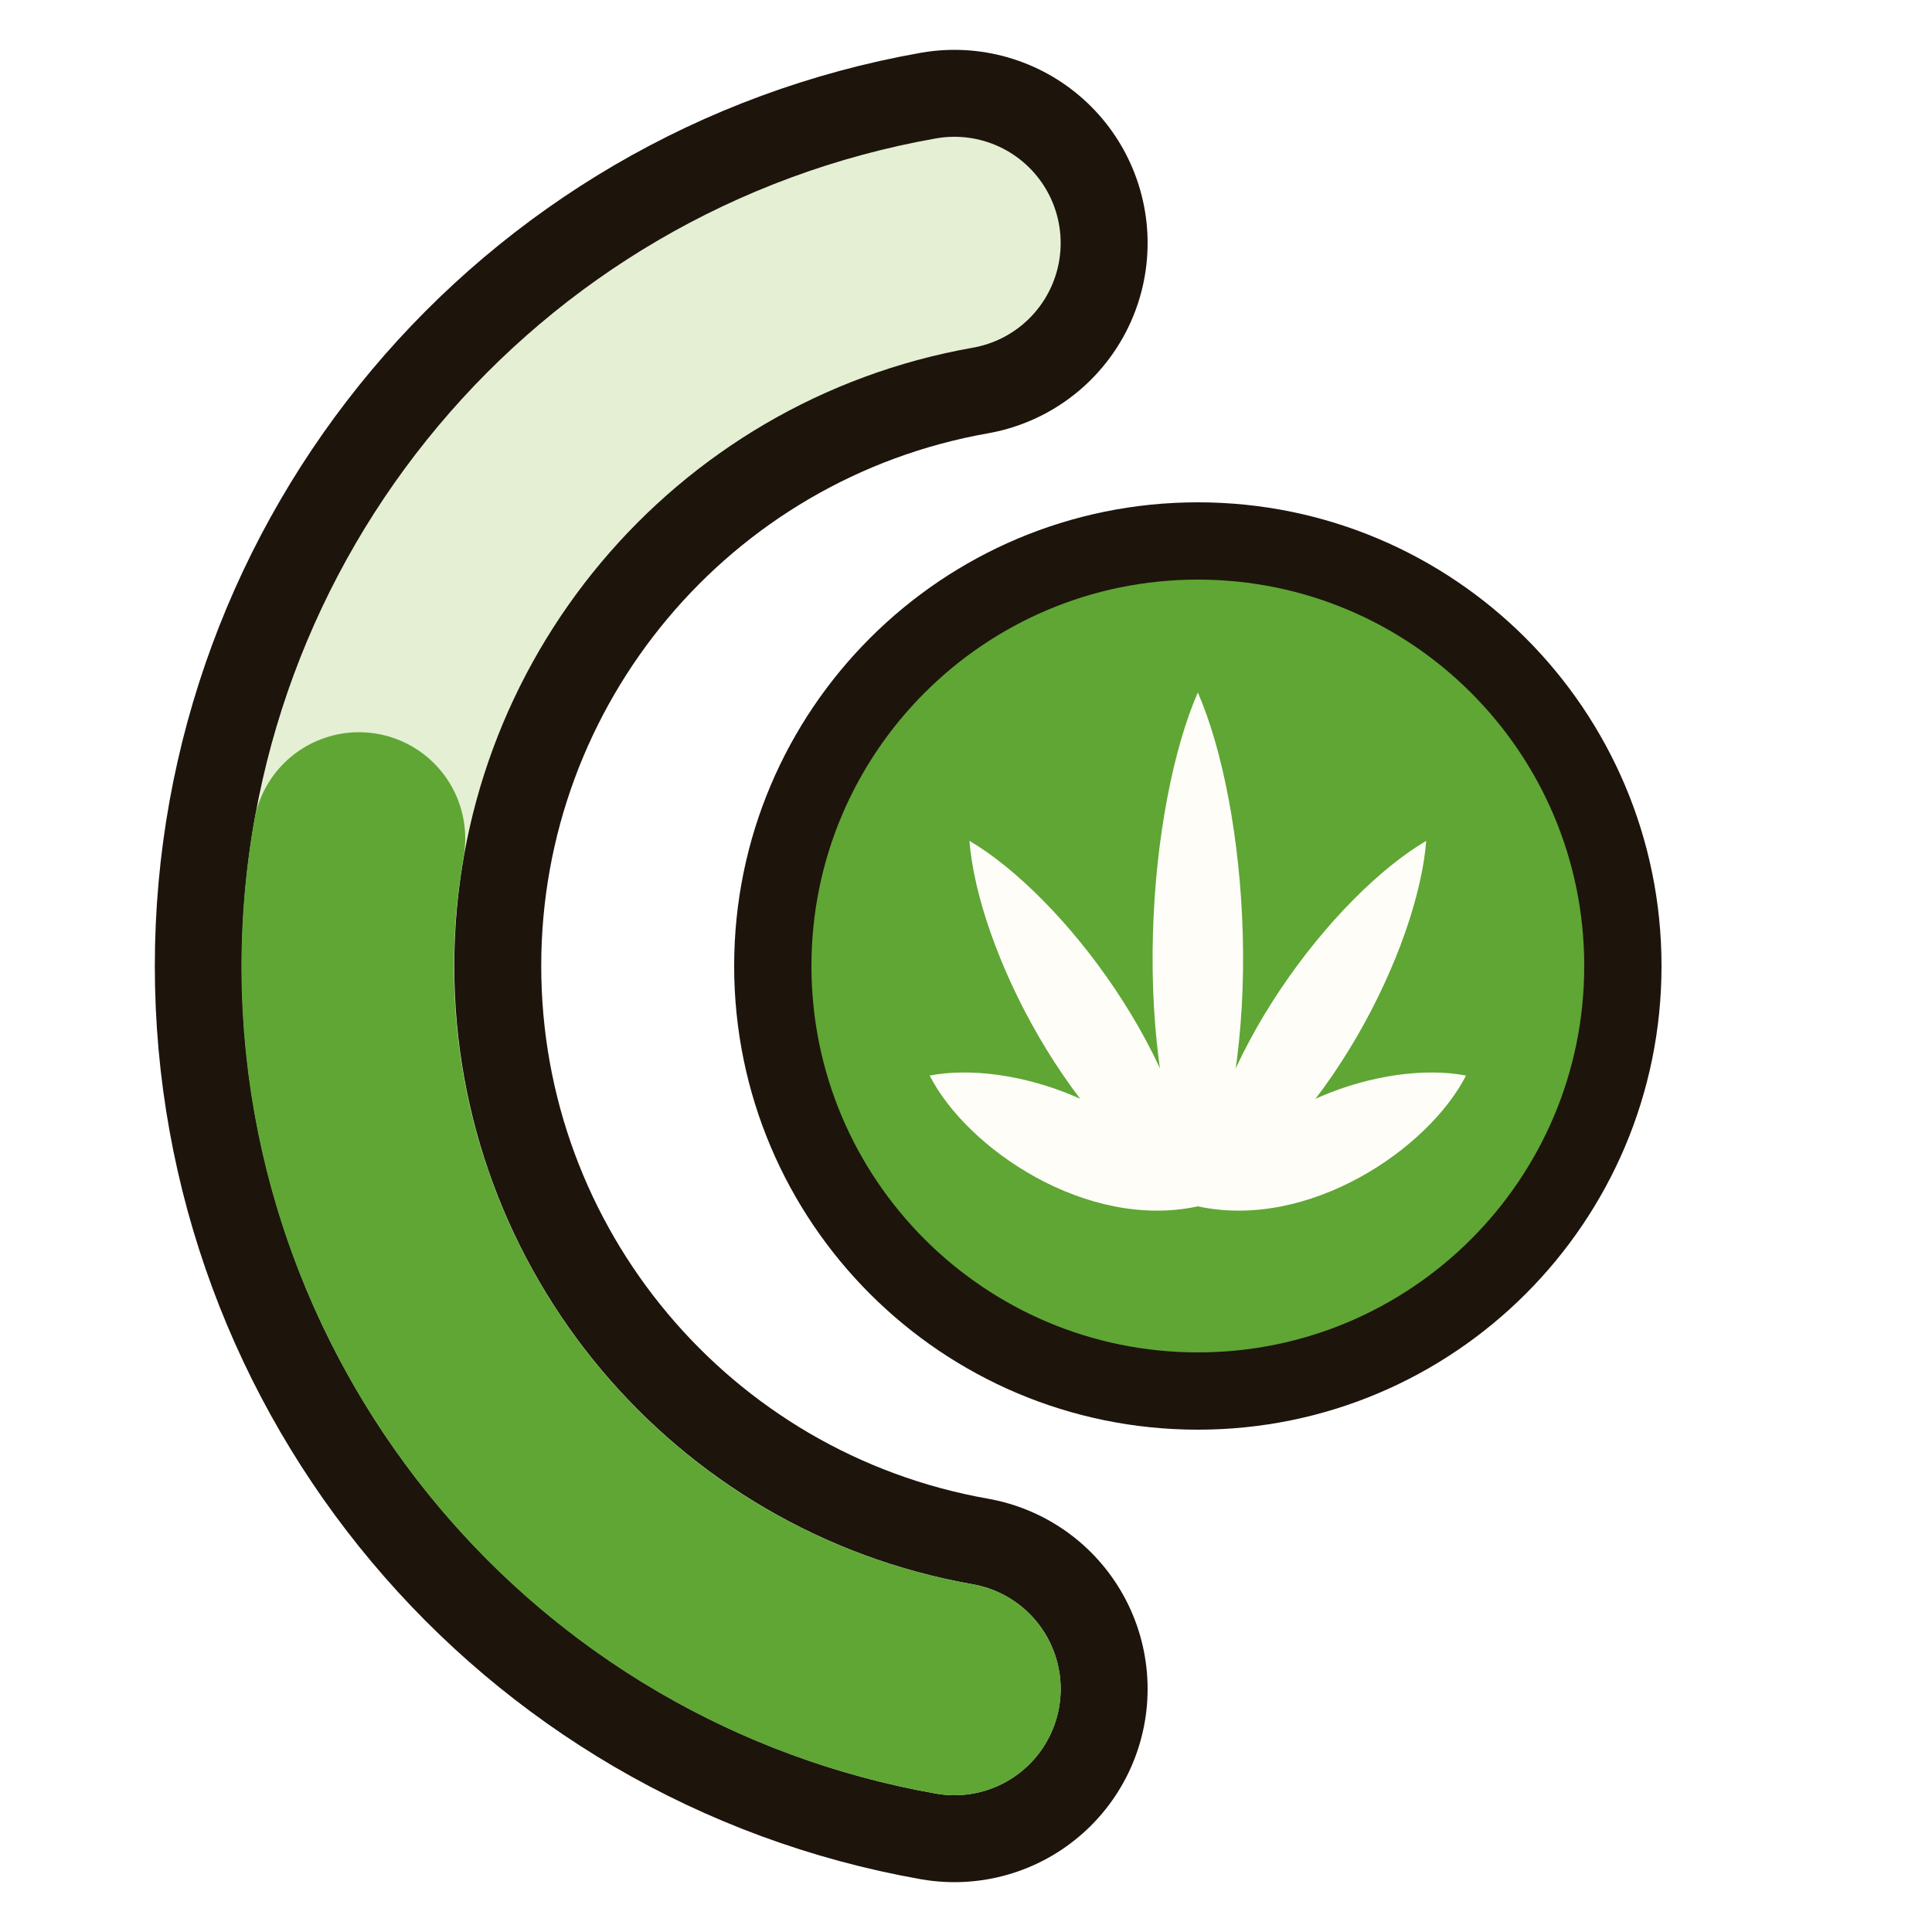
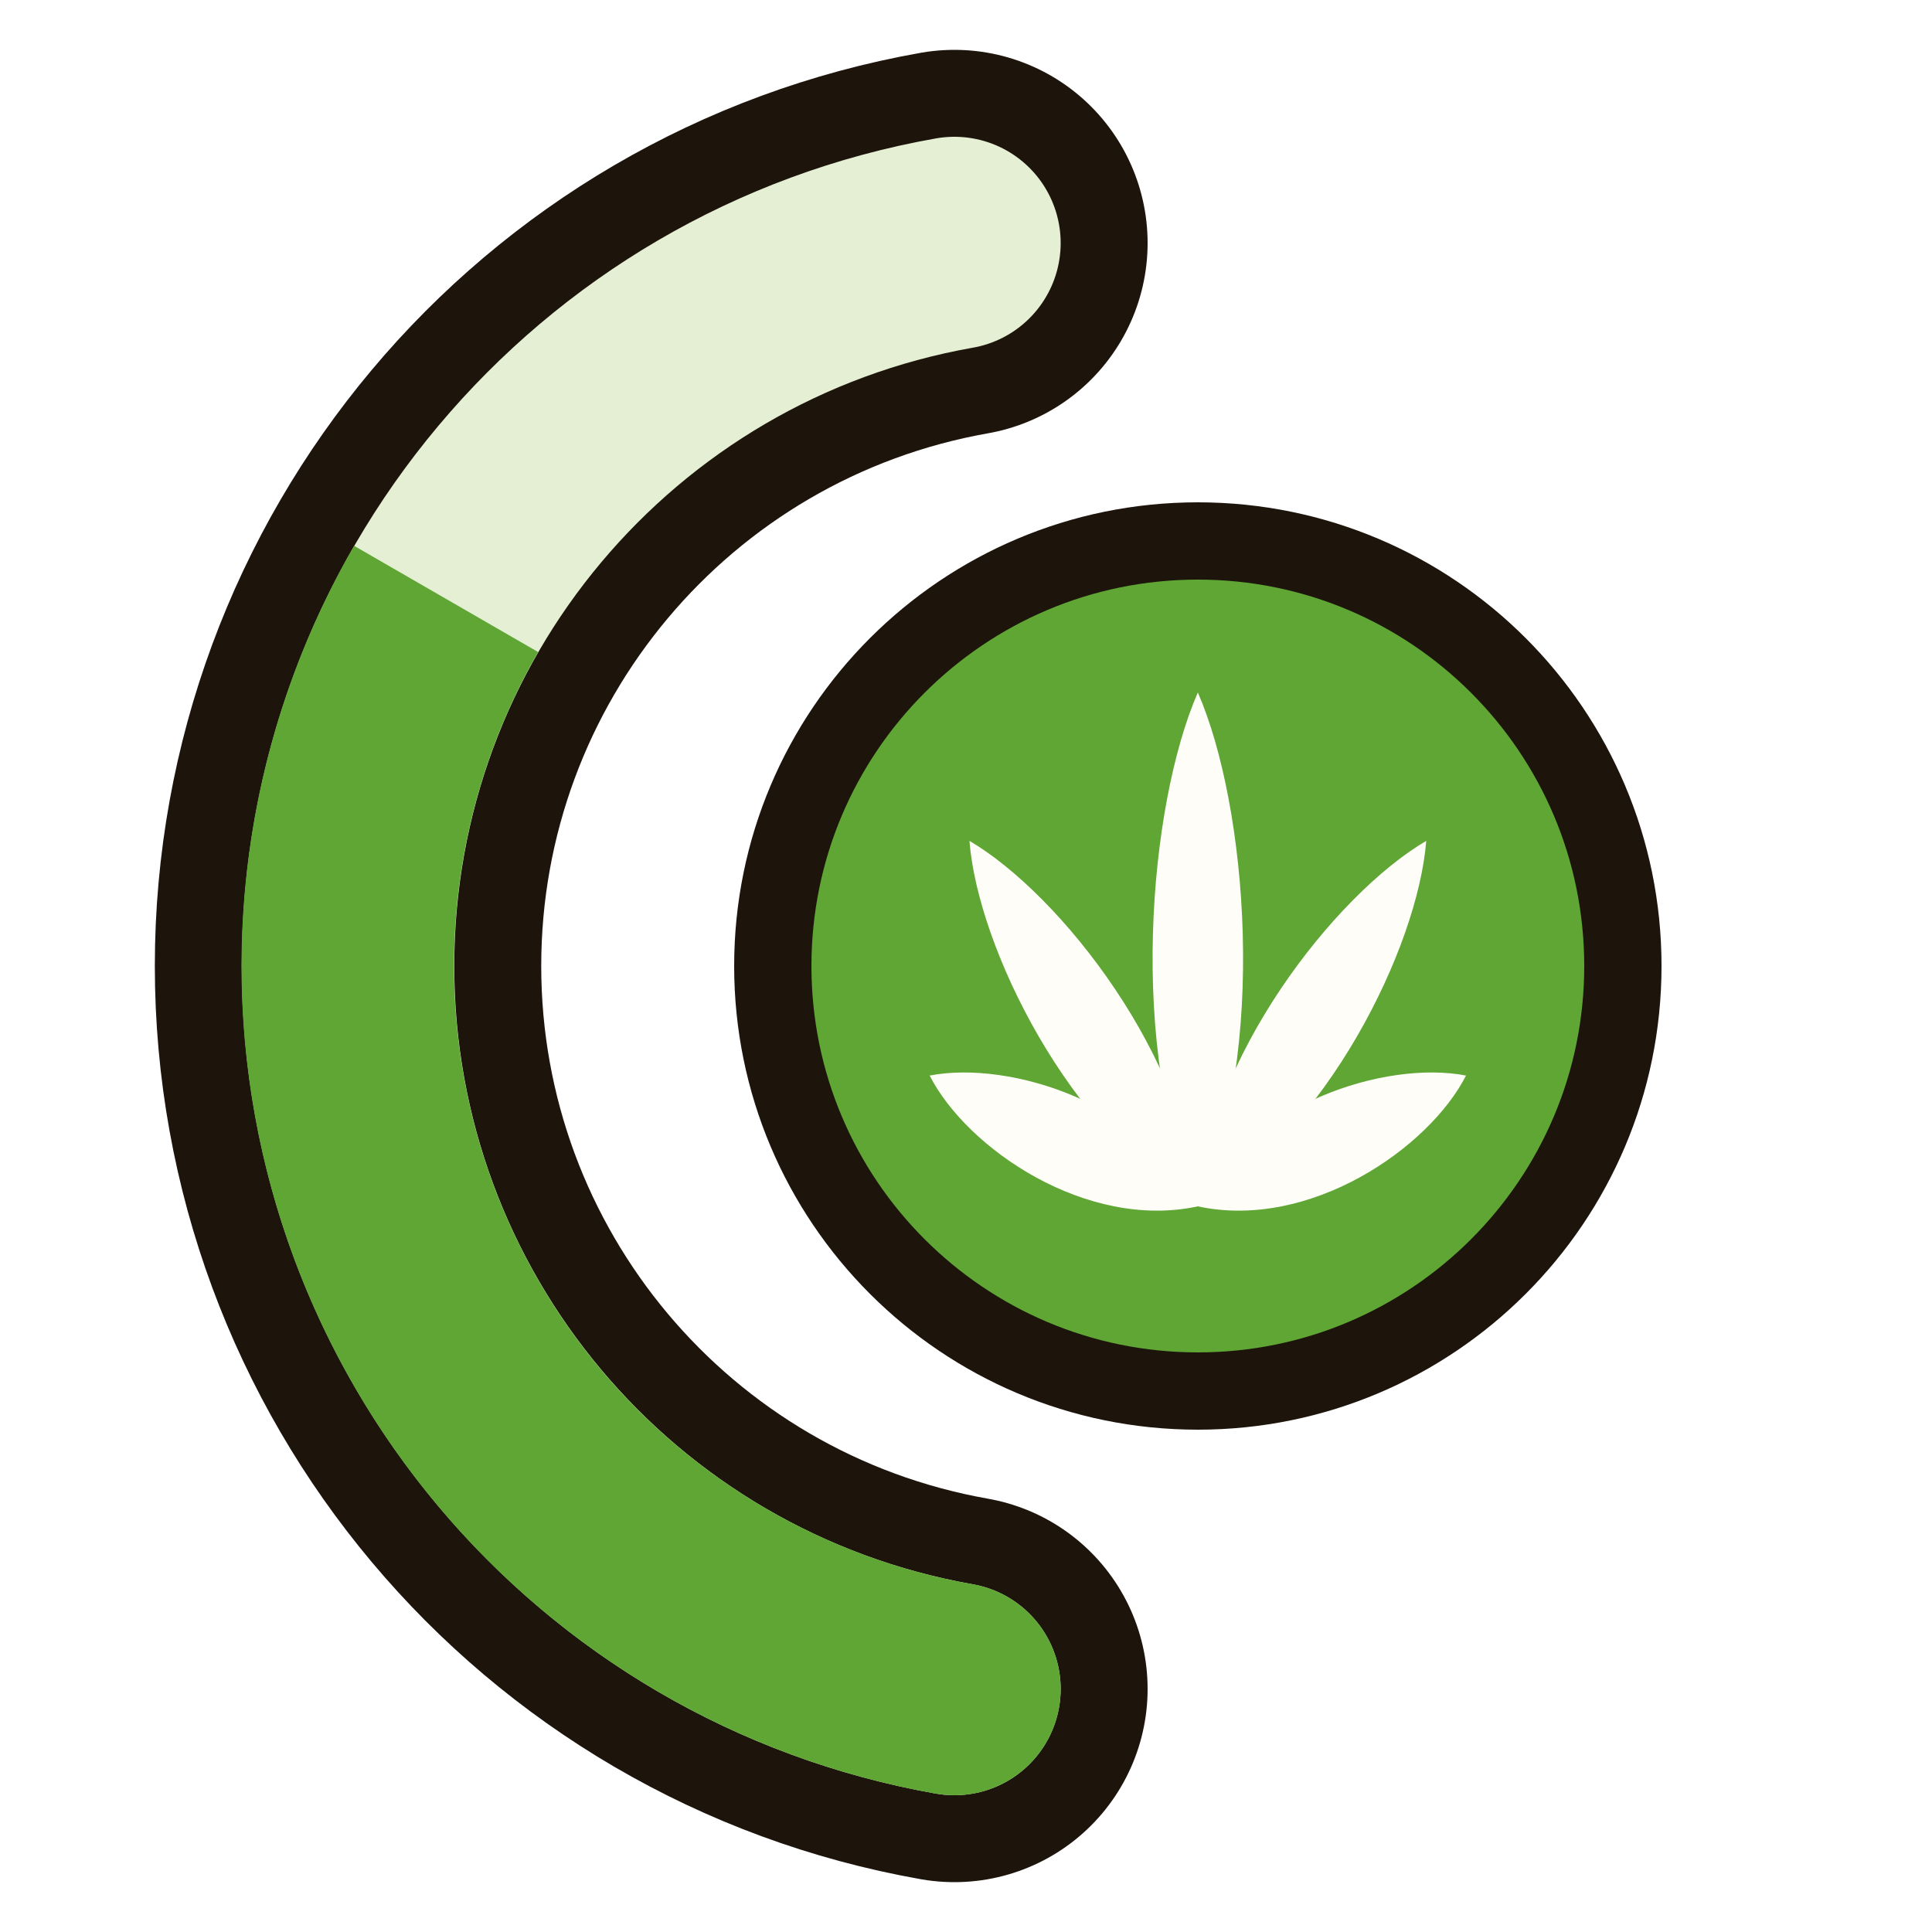
<svg xmlns="http://www.w3.org/2000/svg" viewBox="0 0 100 100" width="100" height="100">
  <defs />
  <g transform="translate(0.0,0.0) scale(1)">
    <path d="M49.40 87.42A38 38 0 0 1 49.40 12.58" fill="none" stroke="#1d140c" stroke-width="20" stroke-linecap="round" />
    <path d="M49.40 87.42A38 38 0 0 1 49.40 12.58" fill="none" stroke="#e4efd4" stroke-width="11" stroke-linecap="round" />
-     <path d="M49.40 87.42A38 38 0 0 1 18.58 43.40" fill="none" stroke="#5fa634" stroke-width="11" stroke-linecap="round" />
+     <path d="M49.40 87.42A38 38 0 0 1 23.09 31.00" fill="none" stroke="#5fa634" stroke-width="11" stroke-linecap="butt" />
+     <circle cx="49.40" cy="87.42" r="5.5" fill="#5fa634" />
    <circle cx="62" cy="50" r="22" fill="#5fa634" stroke="#1d140c" stroke-width="4" />
    <g transform="translate(62 50) scale(0.429) translate(-50 -50)">
      <path transform="translate(50 79) rotate(-64)" d="M0 0C8.5 -10.8 5.95 -28.1 0 -36C-5.95 -28.1 -8.5 -10.8 0 0Z" fill="#fffdf8" />
      <path transform="translate(50 79) rotate(-32)" d="M0 0C8.5 -15.6 5.95 -40.6 0 -52C-5.95 -40.6 -8.5 -15.6 0 0Z" fill="#fffdf8" />
      <path transform="translate(50 79) rotate(0)" d="M0 0C8.5 -18.6 5.95 -48.4 0 -62C-5.95 -48.4 -8.5 -18.6 0 0Z" fill="#fffdf8" />
      <path transform="translate(50 79) rotate(32)" d="M0 0C8.5 -15.6 5.95 -40.6 0 -52C-5.95 -40.6 -8.5 -15.6 0 0Z" fill="#fffdf8" />
      <path transform="translate(50 79) rotate(64)" d="M0 0C8.5 -10.8 5.95 -28.1 0 -36C-5.95 -28.1 -8.5 -10.8 0 0Z" fill="#fffdf8" />
    </g>
  </g>
</svg>
